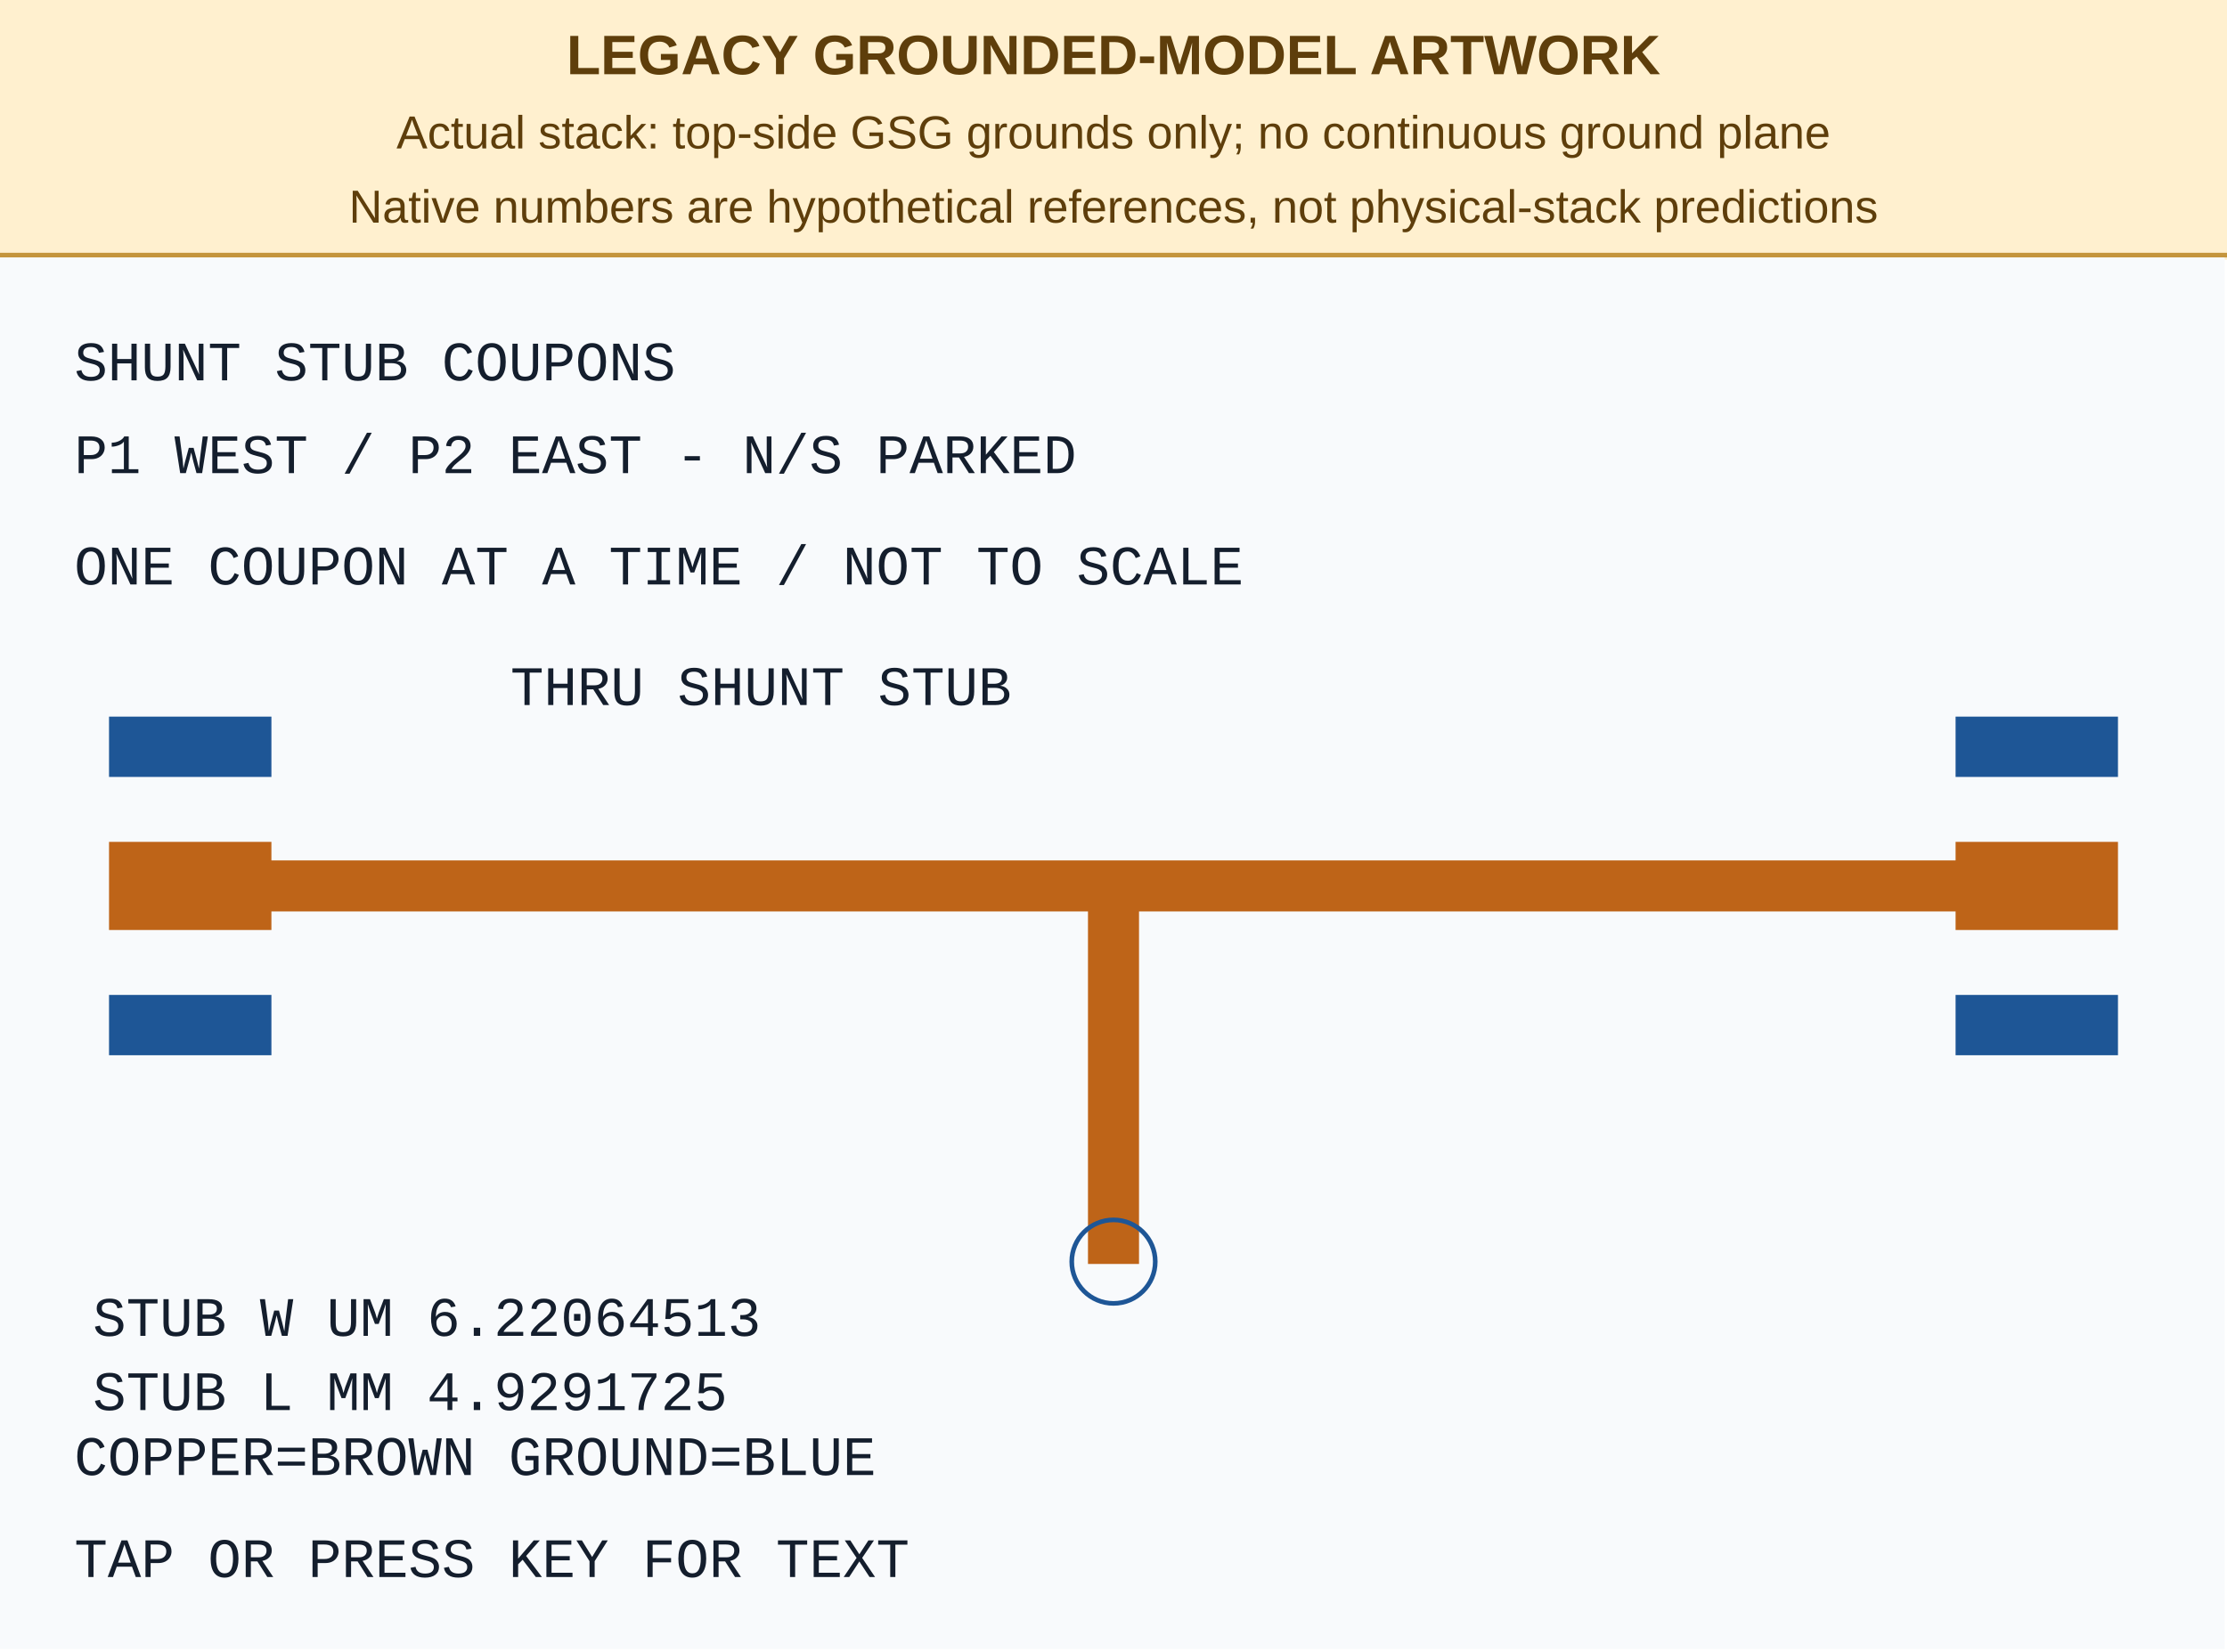
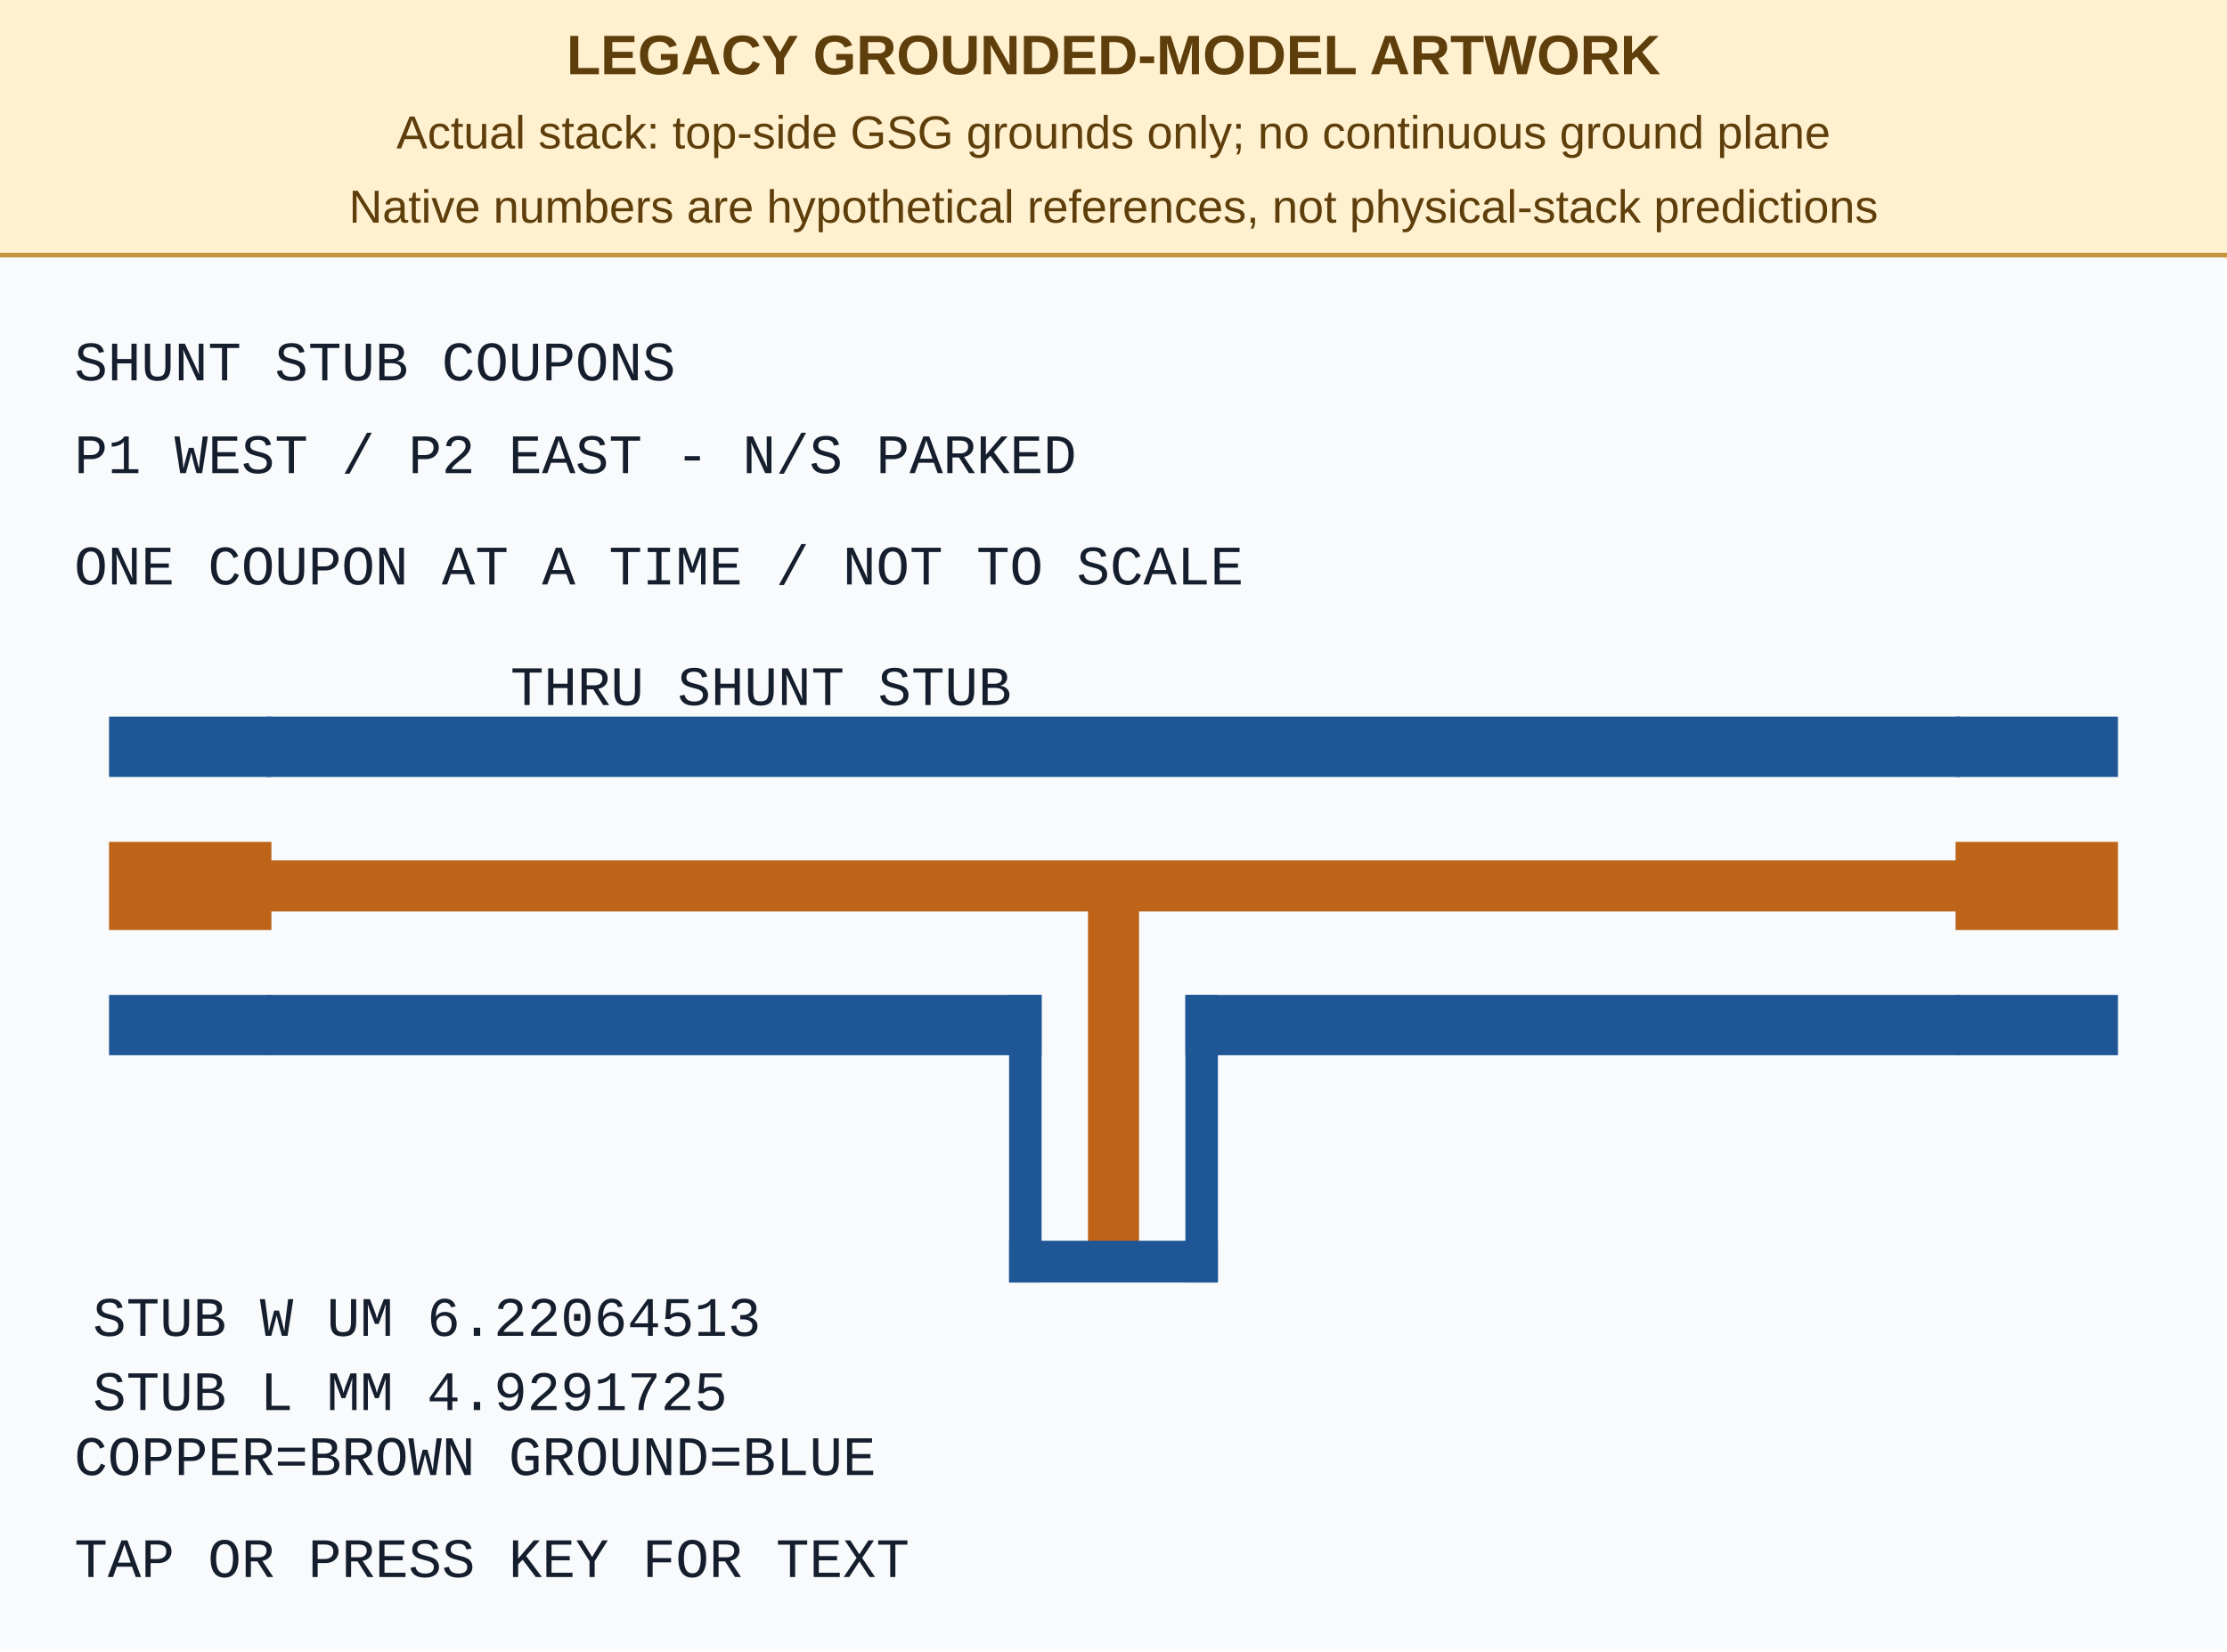
<svg xmlns="http://www.w3.org/2000/svg" width="480" height="356" viewBox="0 0 480 356">
  <rect width="480" height="56" fill="#fff0cf" />
  <path d="M0 55H480" stroke="#c4953d" />
  <text x="240" y="16" text-anchor="middle" fill="#5e3e0b" font-family="Arial,sans-serif" font-size="12" font-weight="bold">LEGACY GROUNDED-MODEL ARTWORK</text>
  <text x="240" y="32" text-anchor="middle" fill="#5e3e0b" font-family="Arial,sans-serif" font-size="10">Actual stack: top-side GSG grounds only; no continuous ground plane</text>
  <text x="240" y="48" text-anchor="middle" fill="#5e3e0b" font-family="Arial,sans-serif" font-size="10">Native numbers are hypothetical references, not physical-stack predictions</text>
  <g transform="translate(0 56)">
    <rect x="0" y="0" width="479" height="299" fill="rgb(248,250,252)" stroke="rgb(248,250,252)" />
    <text x="16" y="26" fill="rgb(20,30,45)" font-family="Courier New,monospace" font-size="12">SHUNT STUB COUPONS</text>
    <text x="16" y="46" fill="rgb(20,30,45)" font-family="Courier New,monospace" font-size="12">P1 WEST / P2 EAST - N/S PARKED</text>
    <text x="16" y="70" fill="rgb(20,30,45)" font-family="Courier New,monospace" font-size="12">ONE COUPON AT A TIME / NOT TO SCALE</text>
    <rect x="24" y="126" width="34" height="18" fill="rgb(190,100,24)" stroke="rgb(190,100,24)" />
    <rect x="24" y="99" width="34" height="12" fill="rgb(30,86,150)" stroke="rgb(30,86,150)" />
    <rect x="24" y="159" width="34" height="12" fill="rgb(30,86,150)" stroke="rgb(30,86,150)" />
    <rect x="422" y="126" width="34" height="18" fill="rgb(190,100,24)" stroke="rgb(190,100,24)" />
    <rect x="422" y="99" width="34" height="12" fill="rgb(30,86,150)" stroke="rgb(30,86,150)" />
    <rect x="422" y="159" width="34" height="12" fill="rgb(30,86,150)" stroke="rgb(30,86,150)" />
+     <rect x="58" y="99" width="364" height="12" fill="rgb(30,86,150)" stroke="rgb(30,86,150)" />
+     <rect x="58" y="159" width="166" height="12" fill="rgb(30,86,150)" stroke="rgb(30,86,150)" />
+     <rect x="256" y="159" width="166" height="12" fill="rgb(30,86,150)" stroke="rgb(30,86,150)" />
+     <rect x="218" y="159" width="6" height="61" fill="rgb(30,86,150)" stroke="rgb(30,86,150)" />
+     <rect x="256" y="159" width="6" height="61" fill="rgb(30,86,150)" stroke="rgb(30,86,150)" />
    <rect x="32" y="130" width="416" height="10" fill="rgb(190,100,24)" stroke="rgb(190,100,24)" />
    <rect x="235" y="140" width="10" height="76" fill="rgb(190,100,24)" stroke="rgb(190,100,24)" />
-     <circle cx="240" cy="216" r="9" fill="none" stroke="rgb(30,86,150)" />
+     <rect x="218" y="212" width="44" height="8" fill="rgb(30,86,150)" stroke="rgb(30,86,150)" />
    <text x="110" y="96" fill="rgb(20,30,45)" font-family="Courier New,monospace" font-size="12">THRU           SHUNT STUB</text>
    <text x="20" y="232" fill="rgb(20,30,45)" font-family="Courier New,monospace" font-size="12">STUB W UM  6.22064513</text>
    <text x="20" y="248" fill="rgb(20,30,45)" font-family="Courier New,monospace" font-size="12">STUB L MM  4.9291725</text>
    <text x="16" y="262" fill="rgb(20,30,45)" font-family="Courier New,monospace" font-size="12">COPPER=BROWN GROUND=BLUE</text>
    <text x="16" y="284" fill="rgb(20,30,45)" font-family="Courier New,monospace" font-size="12">TAP OR PRESS KEY FOR TEXT</text>
  </g>
</svg>
